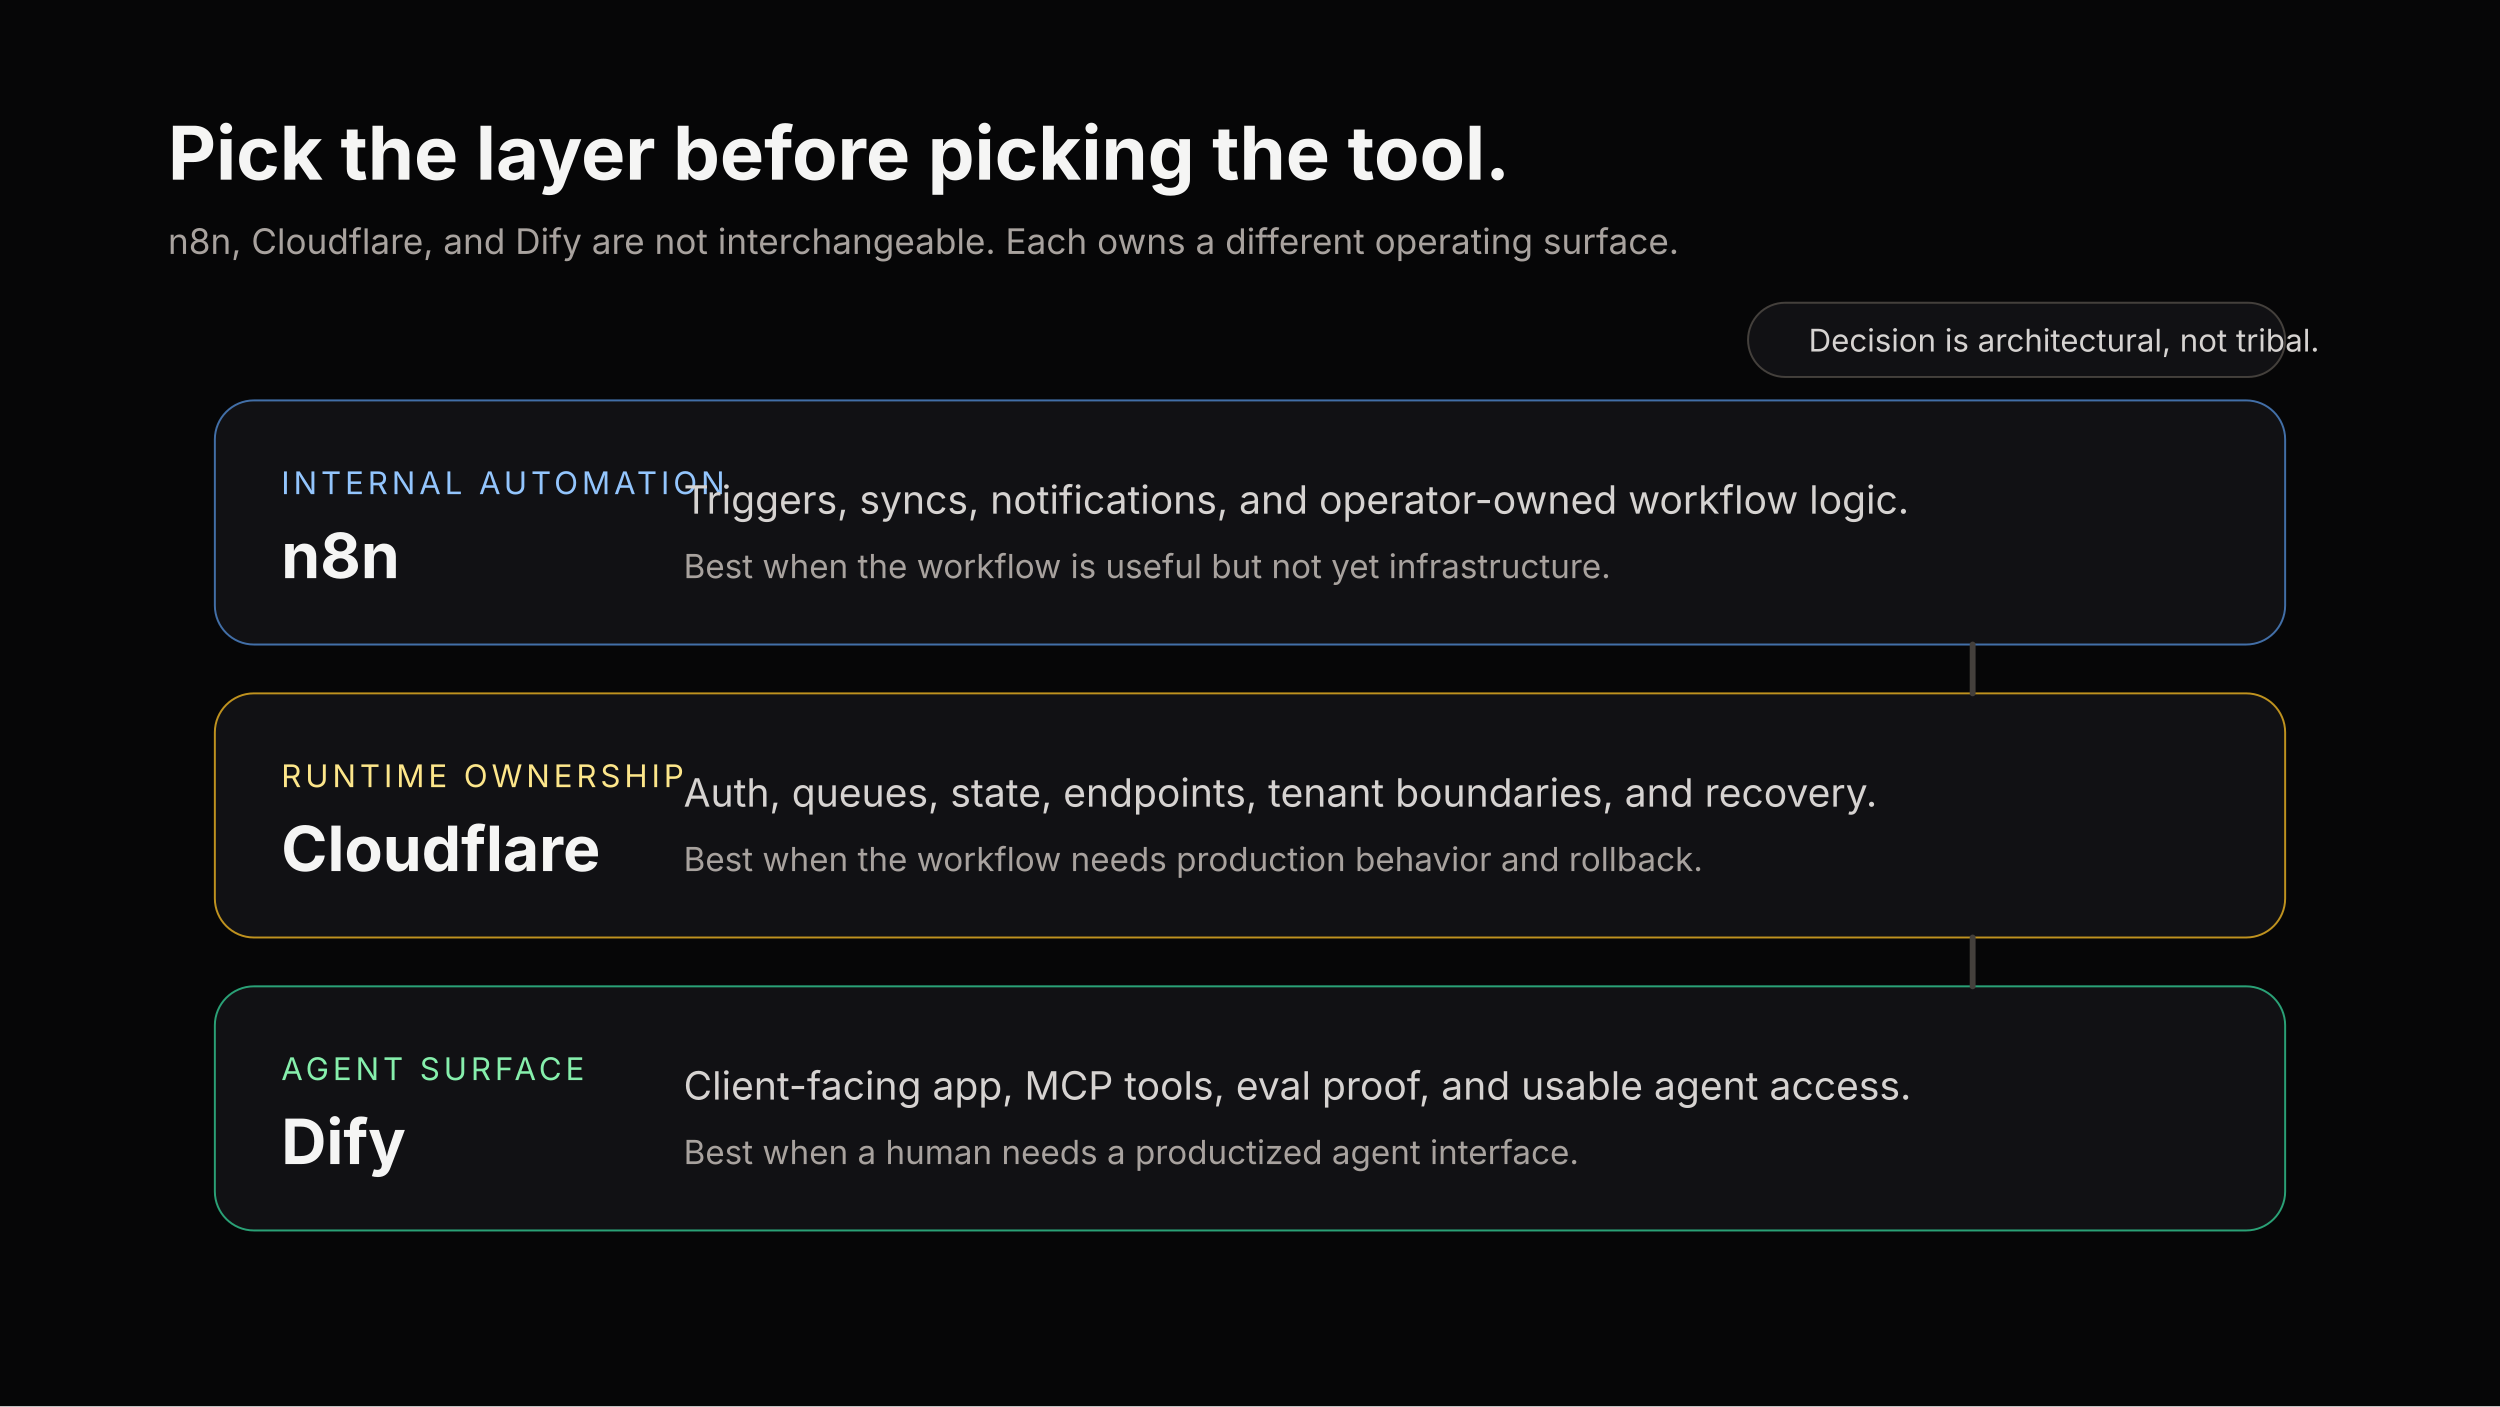
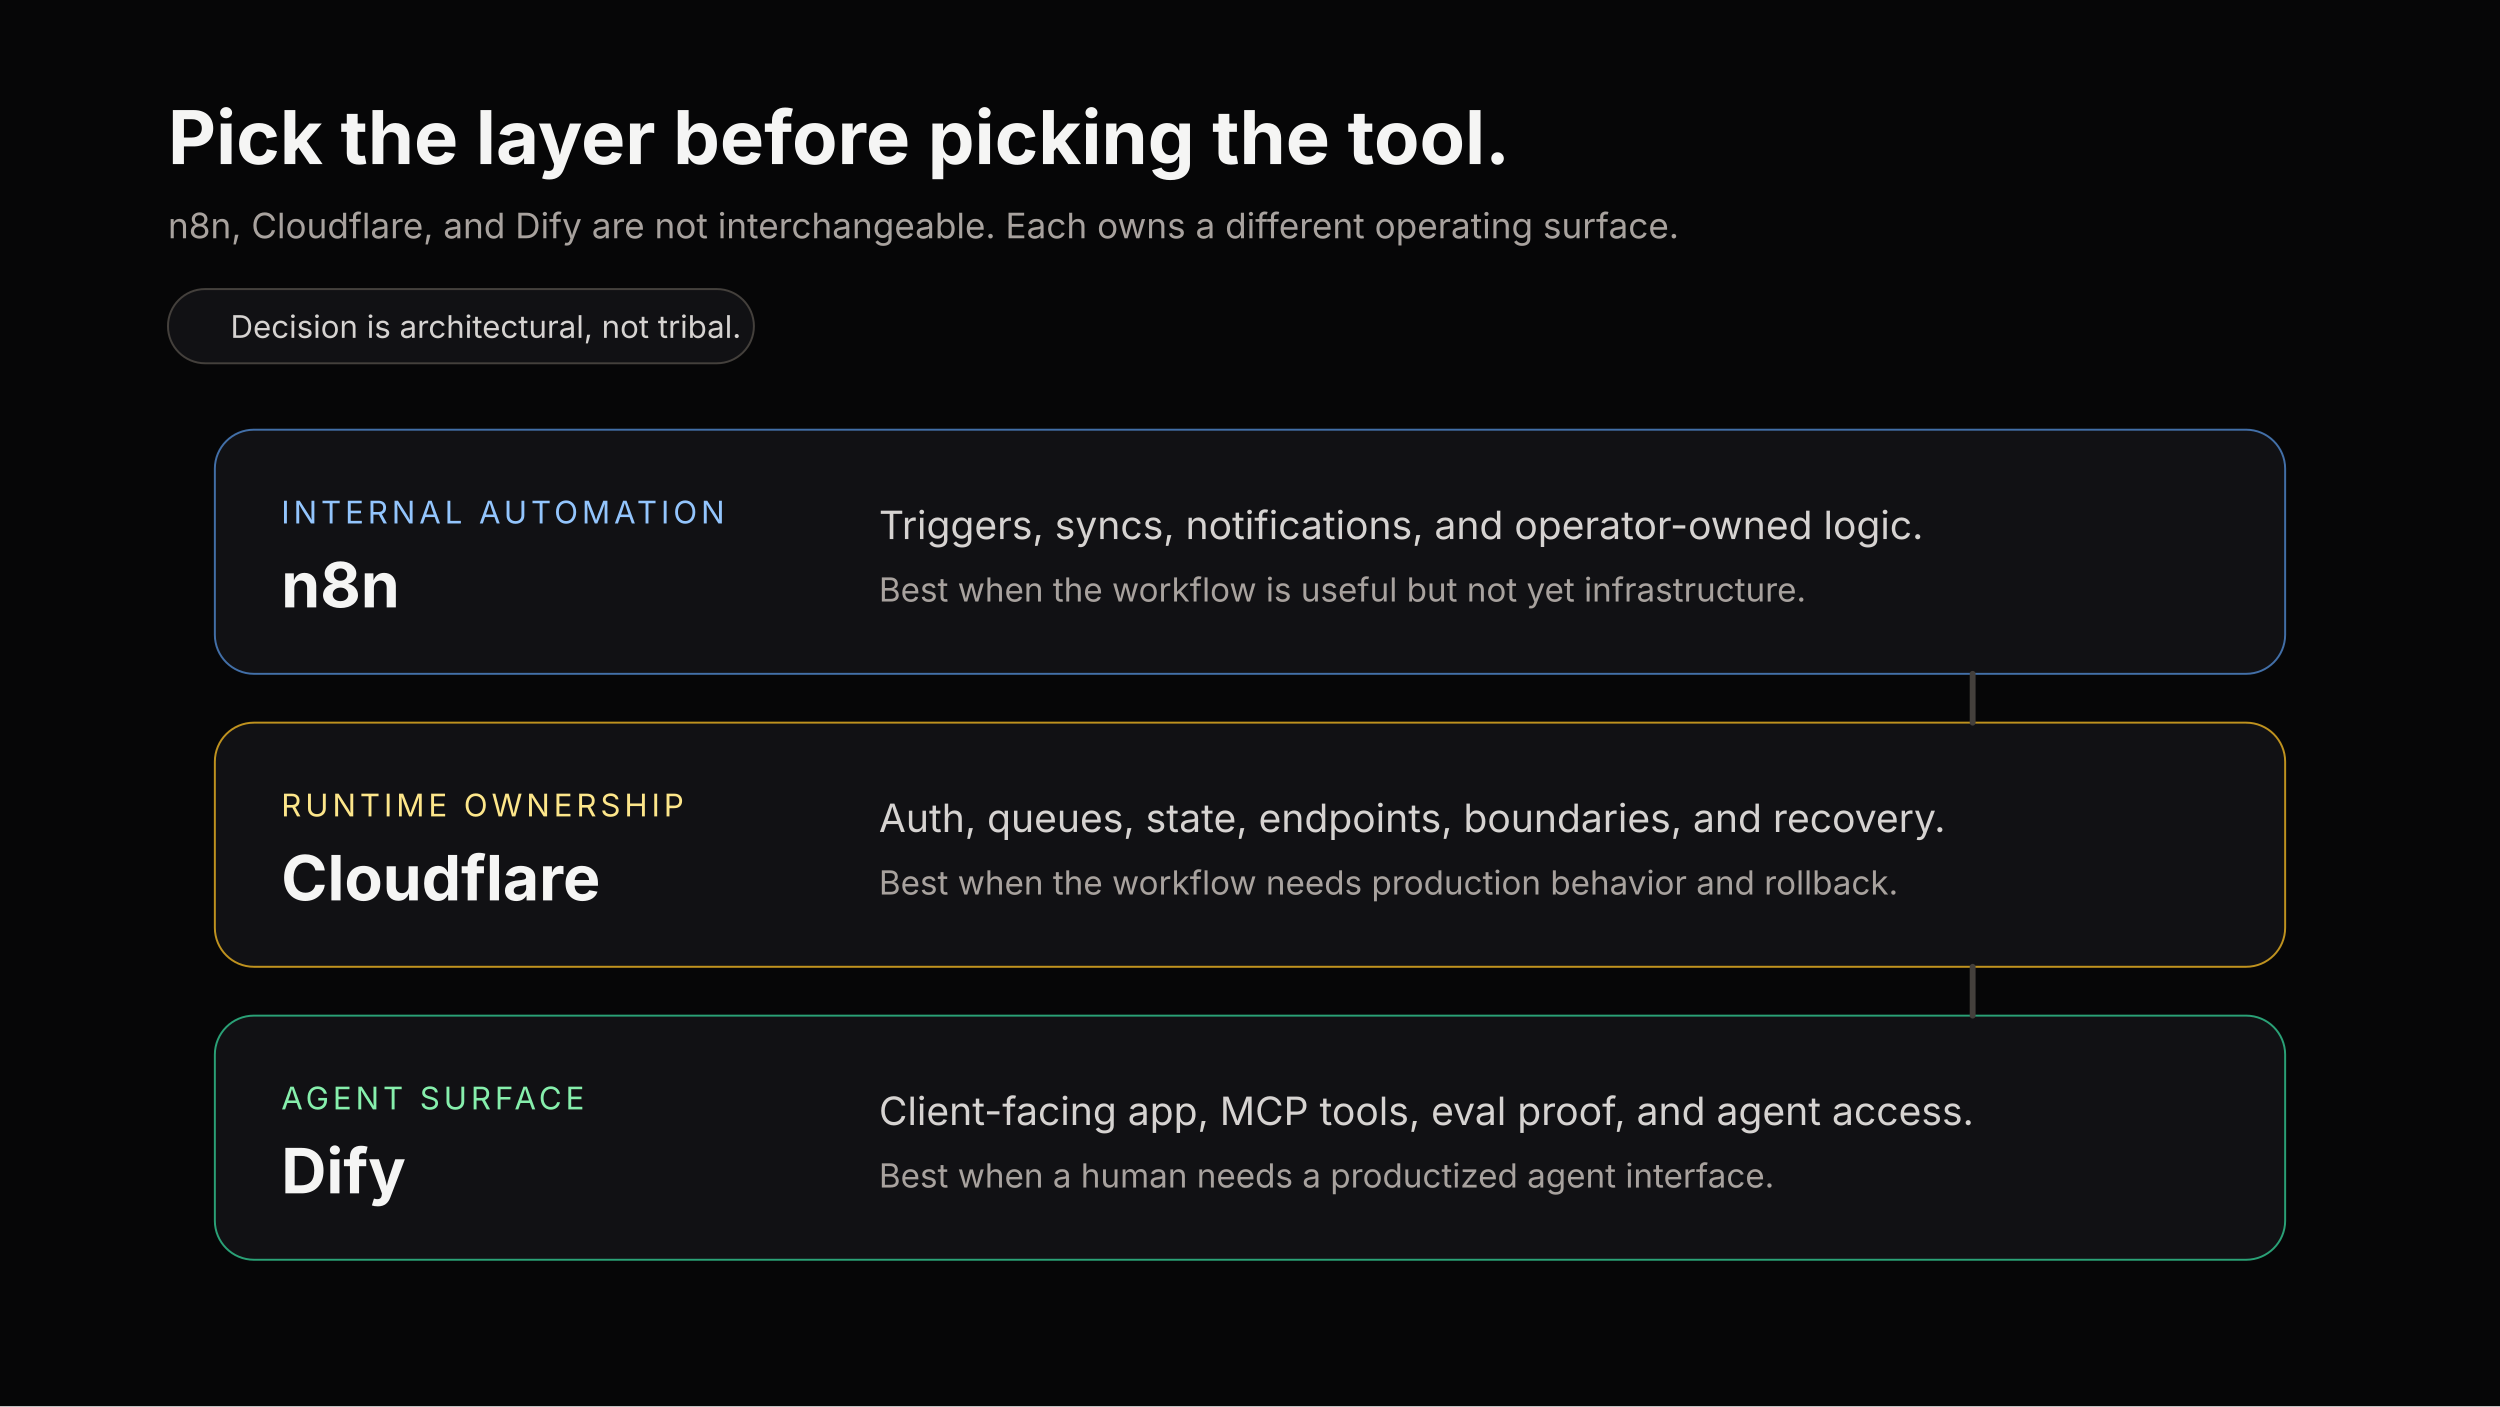
<svg xmlns="http://www.w3.org/2000/svg" width="1280" height="720" viewBox="0 0 1280 720" role="img" aria-labelledby="title desc">
  <rect width="1280" height="720" fill="#060607" />
-   <text x="86" y="92" fill="#f5f5f4" font-family="Inter, Arial, sans-serif" font-size="38" font-weight="700">Pick the layer before picking the tool.</text>
-   <text x="86" y="130" fill="#a8a29e" font-family="Inter, Arial, sans-serif" font-size="18">n8n, Cloudflare, and Dify are not interchangeable. Each owns a different operating surface.</text>
-   <g transform="translate(110 205)">
+   <text x="86" y="84" fill="#f5f5f4" font-family="Inter, Arial, sans-serif" font-size="38" font-weight="700">Pick the layer before picking the tool.</text>
+   <text x="86" y="122" fill="#a8a29e" font-family="Inter, Arial, sans-serif" font-size="18">n8n, Cloudflare, and Dify are not interchangeable. Each owns a different operating surface.</text>
+   <g font-family="Inter, Arial, sans-serif" font-size="16" fill="#d6d3d1">
+     <rect x="86" y="148" width="300" height="38" rx="19" fill="#111114" stroke="#44403c" />
+     <text x="118" y="173">Decision is architectural, not tribal.</text>
+   </g>
+   <g transform="translate(110 220)">
    <rect width="1060" height="125" rx="20" fill="#111114" stroke="#60a5fa" stroke-opacity=".65" />
    <text x="34" y="48" fill="#93c5fd" font-family="Inter, Arial, sans-serif" font-size="16" letter-spacing="2">INTERNAL AUTOMATION</text>
    <text x="34" y="91" fill="#f5f5f4" font-family="Inter, Arial, sans-serif" font-size="32" font-weight="700">n8n</text>
-     <text x="240" y="58" fill="#d6d3d1" font-family="Inter, Arial, sans-serif" font-size="20">Triggers, syncs, notifications, and operator-owned workflow logic.</text>
-     <text x="240" y="91" fill="#a8a29e" font-family="Inter, Arial, sans-serif" font-size="17">Best when the workflow is useful but not yet infrastructure.</text>
+     <text x="340" y="56" fill="#d6d3d1" font-family="Inter, Arial, sans-serif" font-size="20">Triggers, syncs, notifications, and operator-owned logic.</text>
+     <text x="340" y="88" fill="#a8a29e" font-family="Inter, Arial, sans-serif" font-size="17">Best when the workflow is useful but not yet infrastructure.</text>
  </g>
-   <g transform="translate(110 355)">
+   <g transform="translate(110 370)">
    <rect width="1060" height="125" rx="20" fill="#111114" stroke="#fbbf24" stroke-opacity=".75" />
    <text x="34" y="48" fill="#fde68a" font-family="Inter, Arial, sans-serif" font-size="16" letter-spacing="2">RUNTIME OWNERSHIP</text>
    <text x="34" y="91" fill="#f5f5f4" font-family="Inter, Arial, sans-serif" font-size="32" font-weight="700">Cloudflare</text>
-     <text x="240" y="58" fill="#d6d3d1" font-family="Inter, Arial, sans-serif" font-size="20">Auth, queues, state, endpoints, tenant boundaries, and recovery.</text>
-     <text x="240" y="91" fill="#a8a29e" font-family="Inter, Arial, sans-serif" font-size="17">Best when the workflow needs production behavior and rollback.</text>
+     <text x="340" y="56" fill="#d6d3d1" font-family="Inter, Arial, sans-serif" font-size="20">Auth, queues, state, endpoints, boundaries, and recovery.</text>
+     <text x="340" y="88" fill="#a8a29e" font-family="Inter, Arial, sans-serif" font-size="17">Best when the workflow needs production behavior and rollback.</text>
  </g>
-   <g transform="translate(110 505)">
+   <g transform="translate(110 520)">
    <rect width="1060" height="125" rx="20" fill="#111114" stroke="#34d399" stroke-opacity=".75" />
    <text x="34" y="48" fill="#86efac" font-family="Inter, Arial, sans-serif" font-size="16" letter-spacing="2">AGENT SURFACE</text>
    <text x="34" y="91" fill="#f5f5f4" font-family="Inter, Arial, sans-serif" font-size="32" font-weight="700">Dify</text>
-     <text x="240" y="58" fill="#d6d3d1" font-family="Inter, Arial, sans-serif" font-size="20">Client-facing app, MCP tools, eval proof, and usable agent access.</text>
-     <text x="240" y="91" fill="#a8a29e" font-family="Inter, Arial, sans-serif" font-size="17">Best when a human needs a productized agent interface.</text>
+     <text x="340" y="56" fill="#d6d3d1" font-family="Inter, Arial, sans-serif" font-size="20">Client-facing app, MCP tools, eval proof, and agent access.</text>
+     <text x="340" y="88" fill="#a8a29e" font-family="Inter, Arial, sans-serif" font-size="17">Best when a human needs a productized agent interface.</text>
  </g>
  <g fill="none" stroke="#44403c" stroke-width="3" stroke-linecap="round">
-     <path d="M1010 330v25" />
-     <path d="M1010 480v25" />
-   </g>
-   <g font-family="Inter, Arial, sans-serif" font-size="16" fill="#d6d3d1">
-     <rect x="895" y="155" width="275" height="38" rx="19" fill="#111114" stroke="#44403c" />
-     <text x="926" y="180">Decision is architectural, not tribal.</text>
+     <path d="M1010 345v25" />
+     <path d="M1010 495v25" />
  </g>
</svg>
